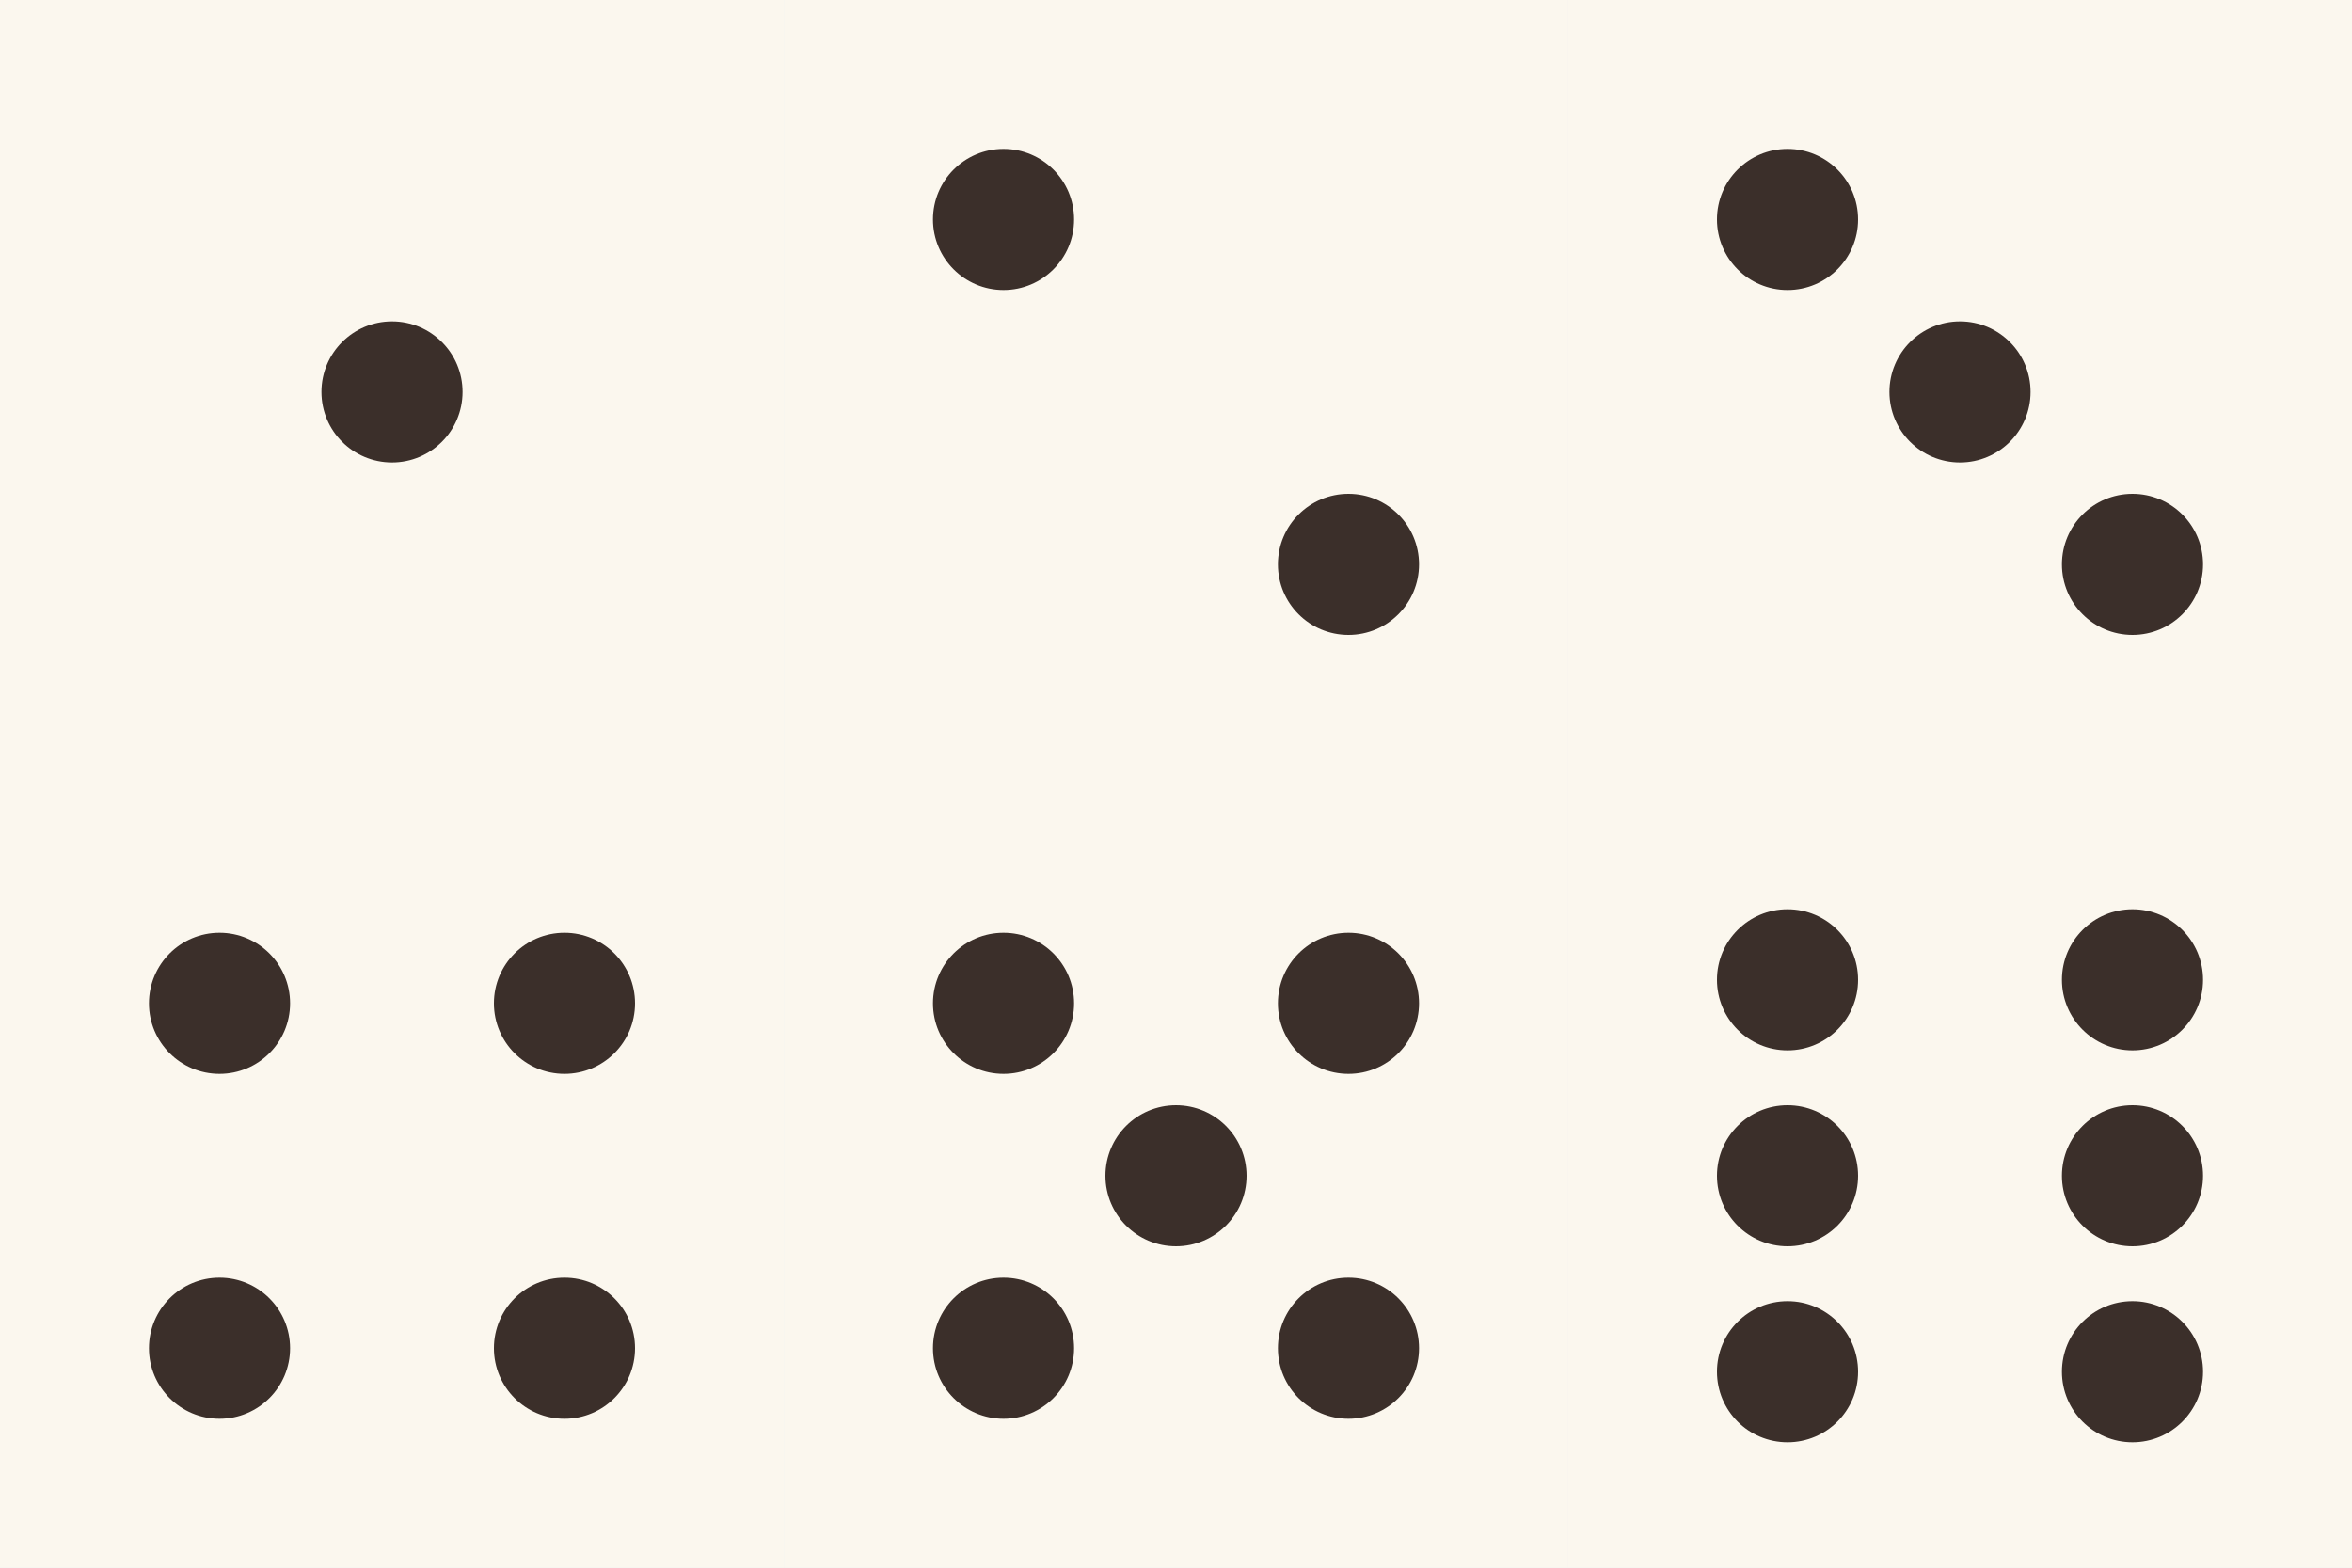
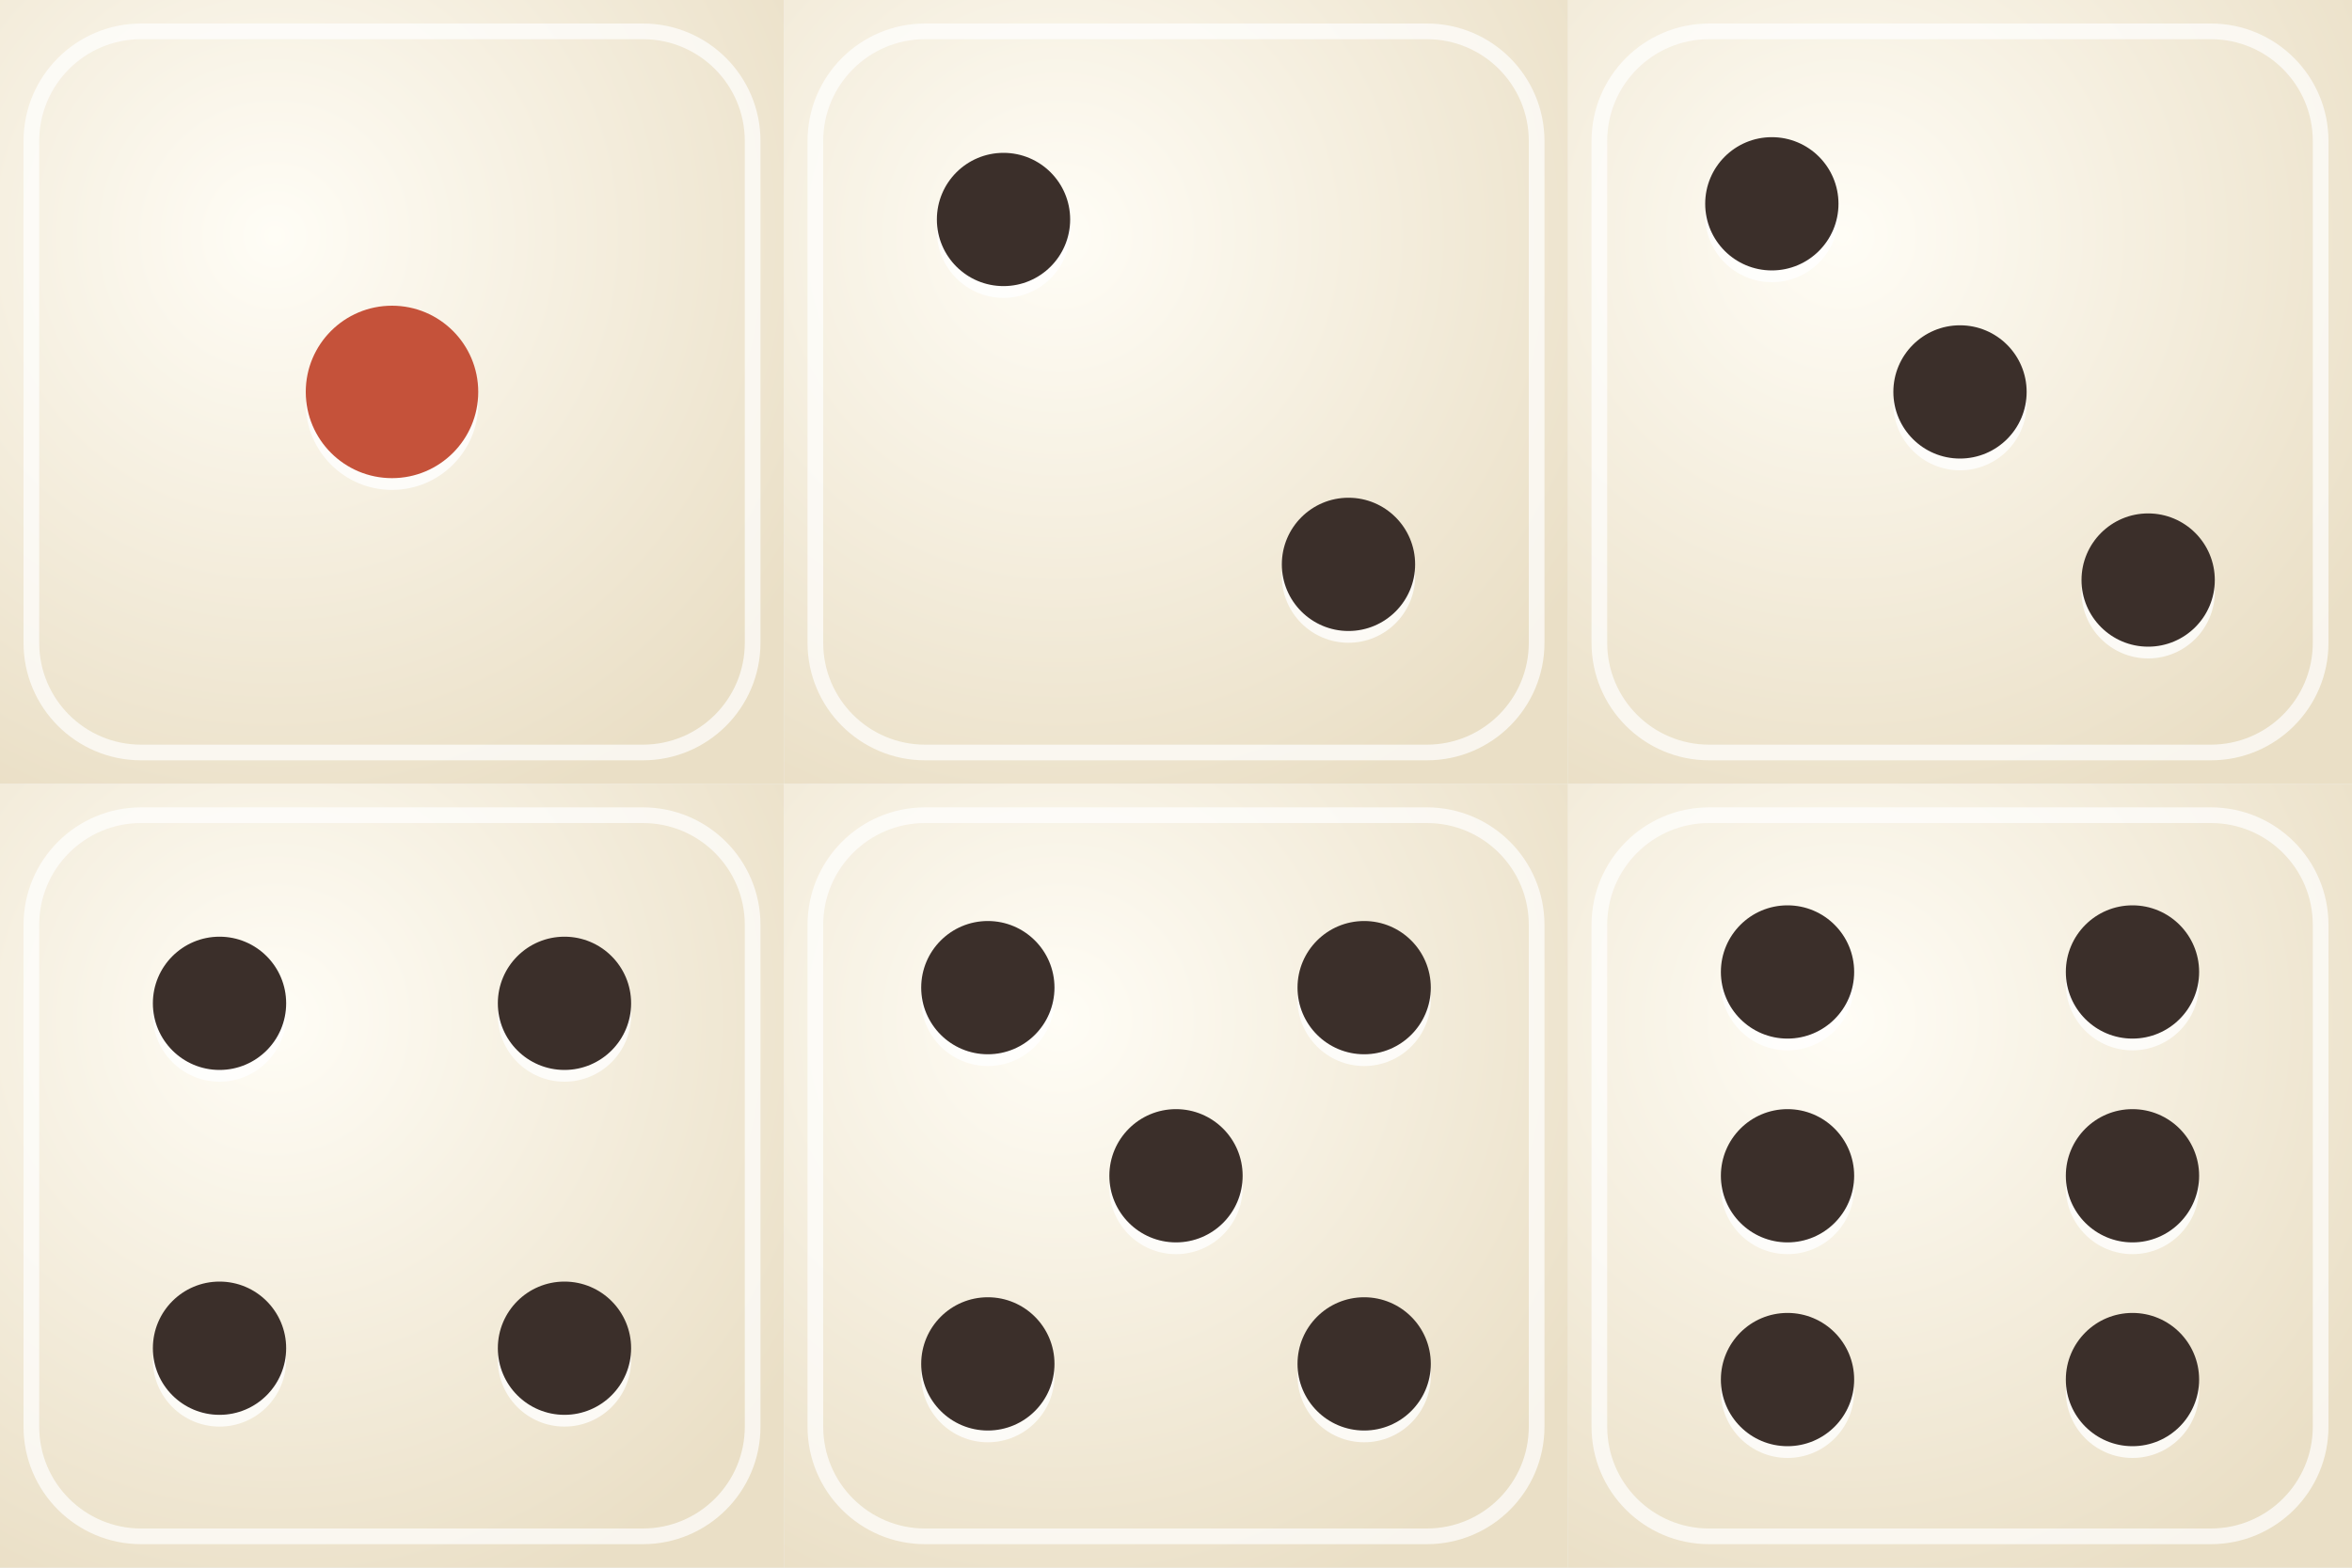
<svg xmlns="http://www.w3.org/2000/svg" width="300" height="200" viewBox="0 0 300 200">
+   <defs>
+     <radialGradient id="iv" cx="35%" cy="30%" r="80%">
+       <stop offset="0" stop-color="#fffdf6" />
+       <stop offset="1" stop-color="#eadfc6" />
+     </radialGradient>
+   </defs>
  <g transform="translate(0 0)">
-     <rect width="100" height="100" fill="#fbf7ee" />
-     <circle cx="50" cy="50" r="9" fill="#3b2f2a" />
+     <rect width="100" height="100" fill="url(#iv)" />
+     <rect x="4" y="4" width="92" height="92" rx="14" fill="none" stroke="#fff" stroke-opacity=".7" stroke-width="2" />
+     <circle cx="50" cy="51.5" r="11" fill="#fff" opacity=".8" />
+     <circle cx="50" cy="50" r="11" fill="#c5523a" />
  </g>
  <g transform="translate(100 0)">
-     <rect width="100" height="100" fill="#fbf7ee" />
-     <circle cx="28" cy="28" r="9" fill="#3b2f2a" />
-     <circle cx="72" cy="72" r="9" fill="#3b2f2a" />
+     <rect width="100" height="100" fill="url(#iv)" />
+     <rect x="4" y="4" width="92" height="92" rx="14" fill="none" stroke="#fff" stroke-opacity=".7" stroke-width="2" />
+     <circle cx="28" cy="29.5" r="8.5" fill="#fff" opacity=".8" />
+     <circle cx="28" cy="28" r="8.5" fill="#3b2f2a" />
+     <circle cx="72" cy="73.5" r="8.5" fill="#fff" opacity=".8" />
+     <circle cx="72" cy="72" r="8.5" fill="#3b2f2a" />
  </g>
  <g transform="translate(200 0)">
-     <rect width="100" height="100" fill="#fbf7ee" />
-     <circle cx="28" cy="28" r="9" fill="#3b2f2a" />
-     <circle cx="50" cy="50" r="9" fill="#3b2f2a" />
-     <circle cx="72" cy="72" r="9" fill="#3b2f2a" />
+     <rect width="100" height="100" fill="url(#iv)" />
+     <rect x="4" y="4" width="92" height="92" rx="14" fill="none" stroke="#fff" stroke-opacity=".7" stroke-width="2" />
+     <circle cx="26" cy="27.5" r="8.5" fill="#fff" opacity=".8" />
+     <circle cx="26" cy="26" r="8.5" fill="#3b2f2a" />
+     <circle cx="50" cy="51.5" r="8.5" fill="#fff" opacity=".8" />
+     <circle cx="50" cy="50" r="8.5" fill="#3b2f2a" />
+     <circle cx="74" cy="75.5" r="8.5" fill="#fff" opacity=".8" />
+     <circle cx="74" cy="74" r="8.5" fill="#3b2f2a" />
  </g>
  <g transform="translate(0 100)">
-     <rect width="100" height="100" fill="#fbf7ee" />
-     <circle cx="28" cy="28" r="9" fill="#3b2f2a" />
-     <circle cx="72" cy="28" r="9" fill="#3b2f2a" />
-     <circle cx="28" cy="72" r="9" fill="#3b2f2a" />
-     <circle cx="72" cy="72" r="9" fill="#3b2f2a" />
+     <rect width="100" height="100" fill="url(#iv)" />
+     <rect x="4" y="4" width="92" height="92" rx="14" fill="none" stroke="#fff" stroke-opacity=".7" stroke-width="2" />
+     <circle cx="28" cy="29.5" r="8.5" fill="#fff" opacity=".8" />
+     <circle cx="28" cy="28" r="8.5" fill="#3b2f2a" />
+     <circle cx="72" cy="29.5" r="8.5" fill="#fff" opacity=".8" />
+     <circle cx="72" cy="28" r="8.5" fill="#3b2f2a" />
+     <circle cx="28" cy="73.5" r="8.5" fill="#fff" opacity=".8" />
+     <circle cx="28" cy="72" r="8.5" fill="#3b2f2a" />
+     <circle cx="72" cy="73.5" r="8.5" fill="#fff" opacity=".8" />
+     <circle cx="72" cy="72" r="8.5" fill="#3b2f2a" />
  </g>
  <g transform="translate(100 100)">
-     <rect width="100" height="100" fill="#fbf7ee" />
-     <circle cx="28" cy="28" r="9" fill="#3b2f2a" />
-     <circle cx="72" cy="28" r="9" fill="#3b2f2a" />
-     <circle cx="50" cy="50" r="9" fill="#3b2f2a" />
-     <circle cx="28" cy="72" r="9" fill="#3b2f2a" />
-     <circle cx="72" cy="72" r="9" fill="#3b2f2a" />
+     <rect width="100" height="100" fill="url(#iv)" />
+     <rect x="4" y="4" width="92" height="92" rx="14" fill="none" stroke="#fff" stroke-opacity=".7" stroke-width="2" />
+     <circle cx="26" cy="27.5" r="8.5" fill="#fff" opacity=".8" />
+     <circle cx="26" cy="26" r="8.5" fill="#3b2f2a" />
+     <circle cx="74" cy="27.5" r="8.5" fill="#fff" opacity=".8" />
+     <circle cx="74" cy="26" r="8.5" fill="#3b2f2a" />
+     <circle cx="50" cy="51.5" r="8.5" fill="#fff" opacity=".8" />
+     <circle cx="50" cy="50" r="8.5" fill="#3b2f2a" />
+     <circle cx="26" cy="75.5" r="8.5" fill="#fff" opacity=".8" />
+     <circle cx="26" cy="74" r="8.5" fill="#3b2f2a" />
+     <circle cx="74" cy="75.5" r="8.5" fill="#fff" opacity=".8" />
+     <circle cx="74" cy="74" r="8.5" fill="#3b2f2a" />
  </g>
  <g transform="translate(200 100)">
-     <rect width="100" height="100" fill="#fbf7ee" />
-     <circle cx="28" cy="25" r="9" fill="#3b2f2a" />
-     <circle cx="72" cy="25" r="9" fill="#3b2f2a" />
-     <circle cx="28" cy="50" r="9" fill="#3b2f2a" />
-     <circle cx="72" cy="50" r="9" fill="#3b2f2a" />
-     <circle cx="28" cy="75" r="9" fill="#3b2f2a" />
-     <circle cx="72" cy="75" r="9" fill="#3b2f2a" />
+     <rect width="100" height="100" fill="url(#iv)" />
+     <rect x="4" y="4" width="92" height="92" rx="14" fill="none" stroke="#fff" stroke-opacity=".7" stroke-width="2" />
+     <circle cx="28" cy="25.5" r="8.5" fill="#fff" opacity=".8" />
+     <circle cx="28" cy="24" r="8.5" fill="#3b2f2a" />
+     <circle cx="72" cy="25.5" r="8.5" fill="#fff" opacity=".8" />
+     <circle cx="72" cy="24" r="8.5" fill="#3b2f2a" />
+     <circle cx="28" cy="51.5" r="8.5" fill="#fff" opacity=".8" />
+     <circle cx="28" cy="50" r="8.5" fill="#3b2f2a" />
+     <circle cx="72" cy="51.5" r="8.5" fill="#fff" opacity=".8" />
+     <circle cx="72" cy="50" r="8.5" fill="#3b2f2a" />
+     <circle cx="28" cy="77.5" r="8.5" fill="#fff" opacity=".8" />
+     <circle cx="28" cy="76" r="8.5" fill="#3b2f2a" />
+     <circle cx="72" cy="77.5" r="8.5" fill="#fff" opacity=".8" />
+     <circle cx="72" cy="76" r="8.5" fill="#3b2f2a" />
  </g>
</svg>
